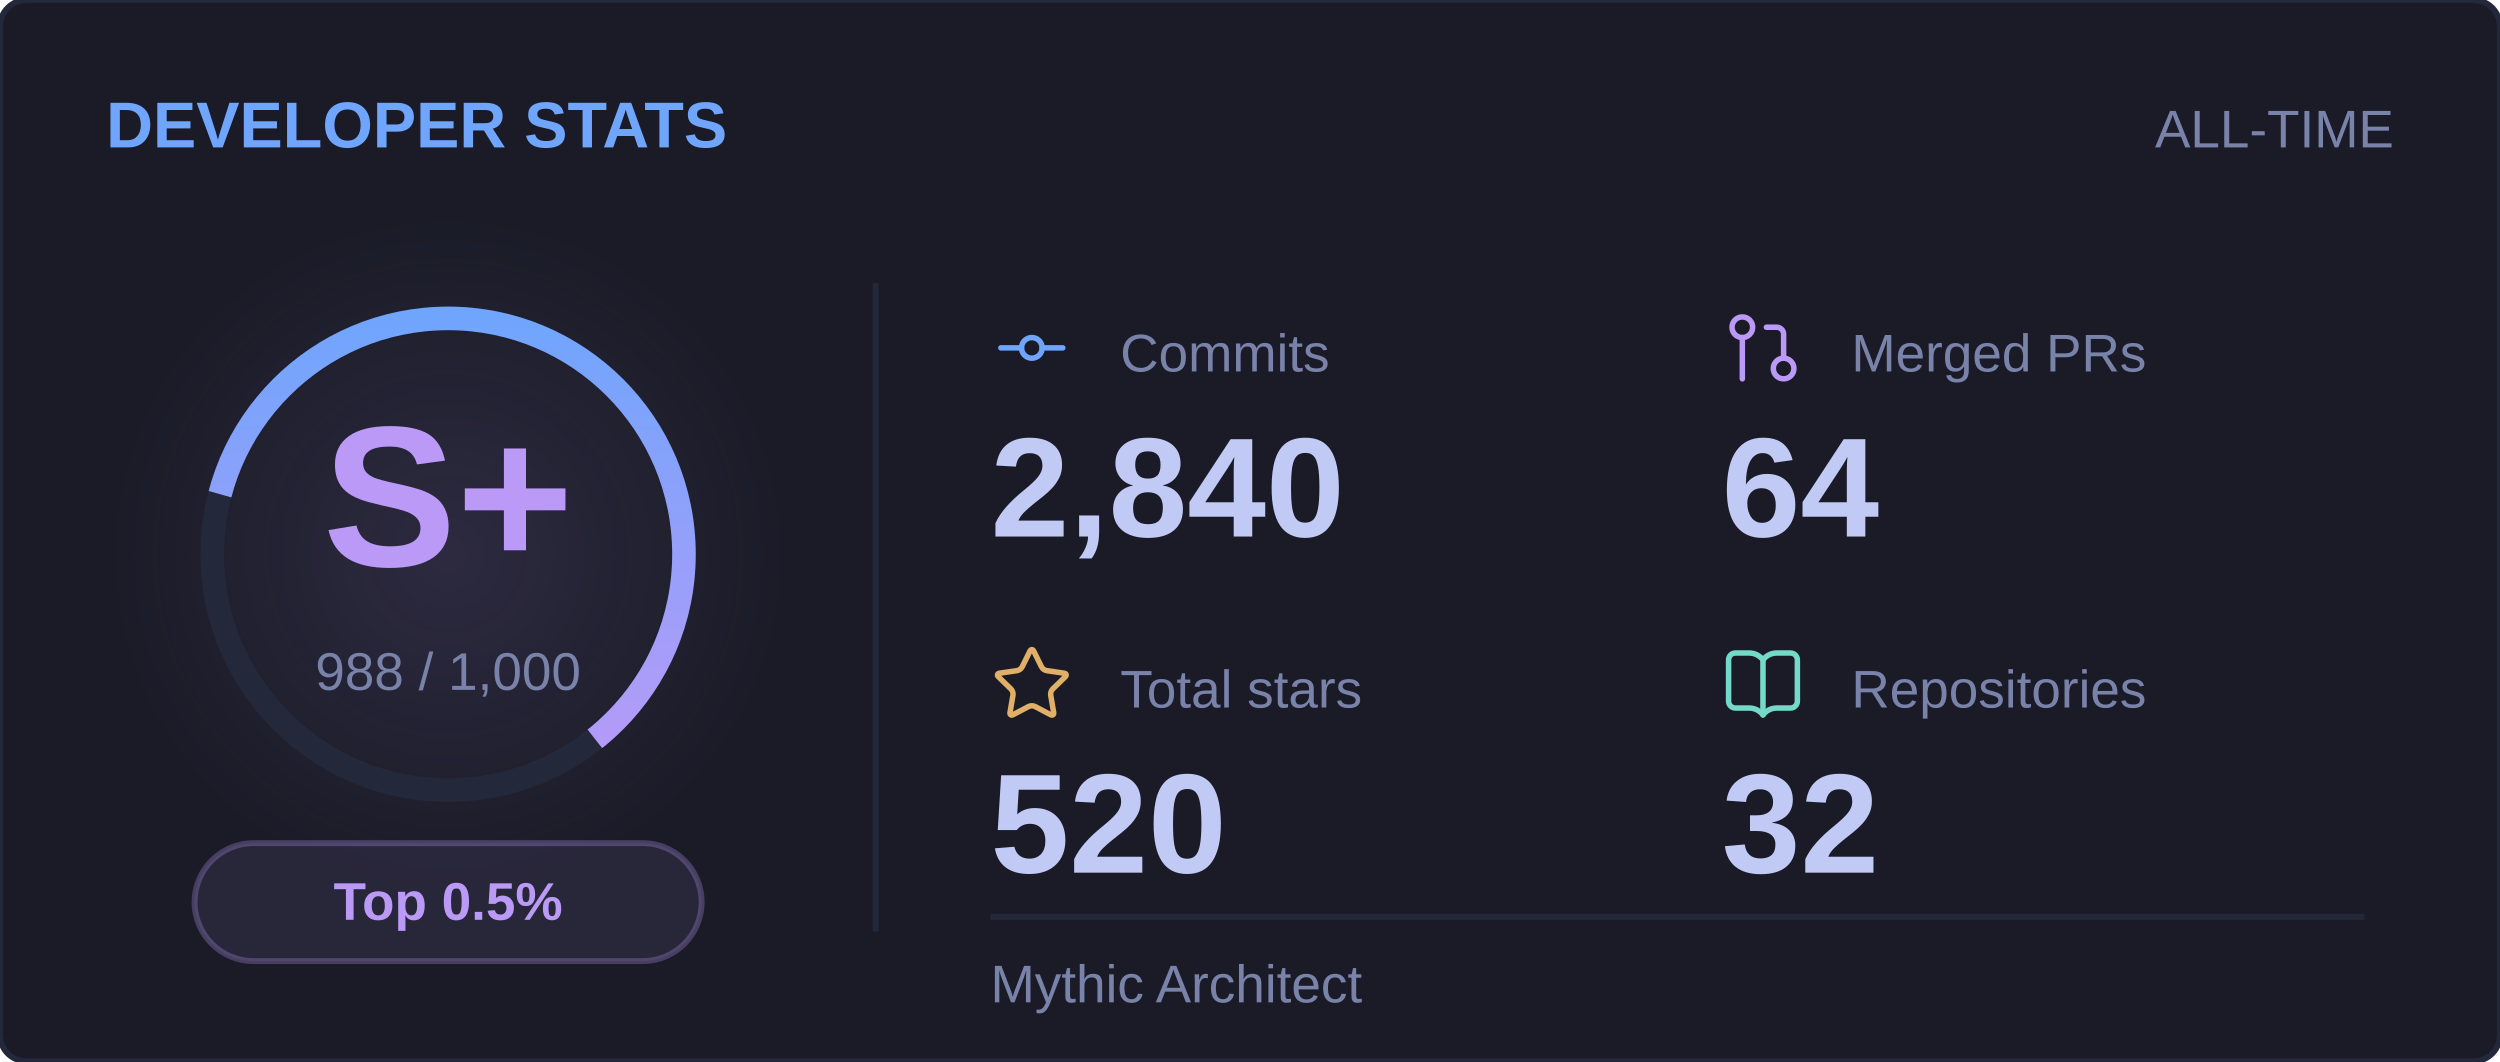
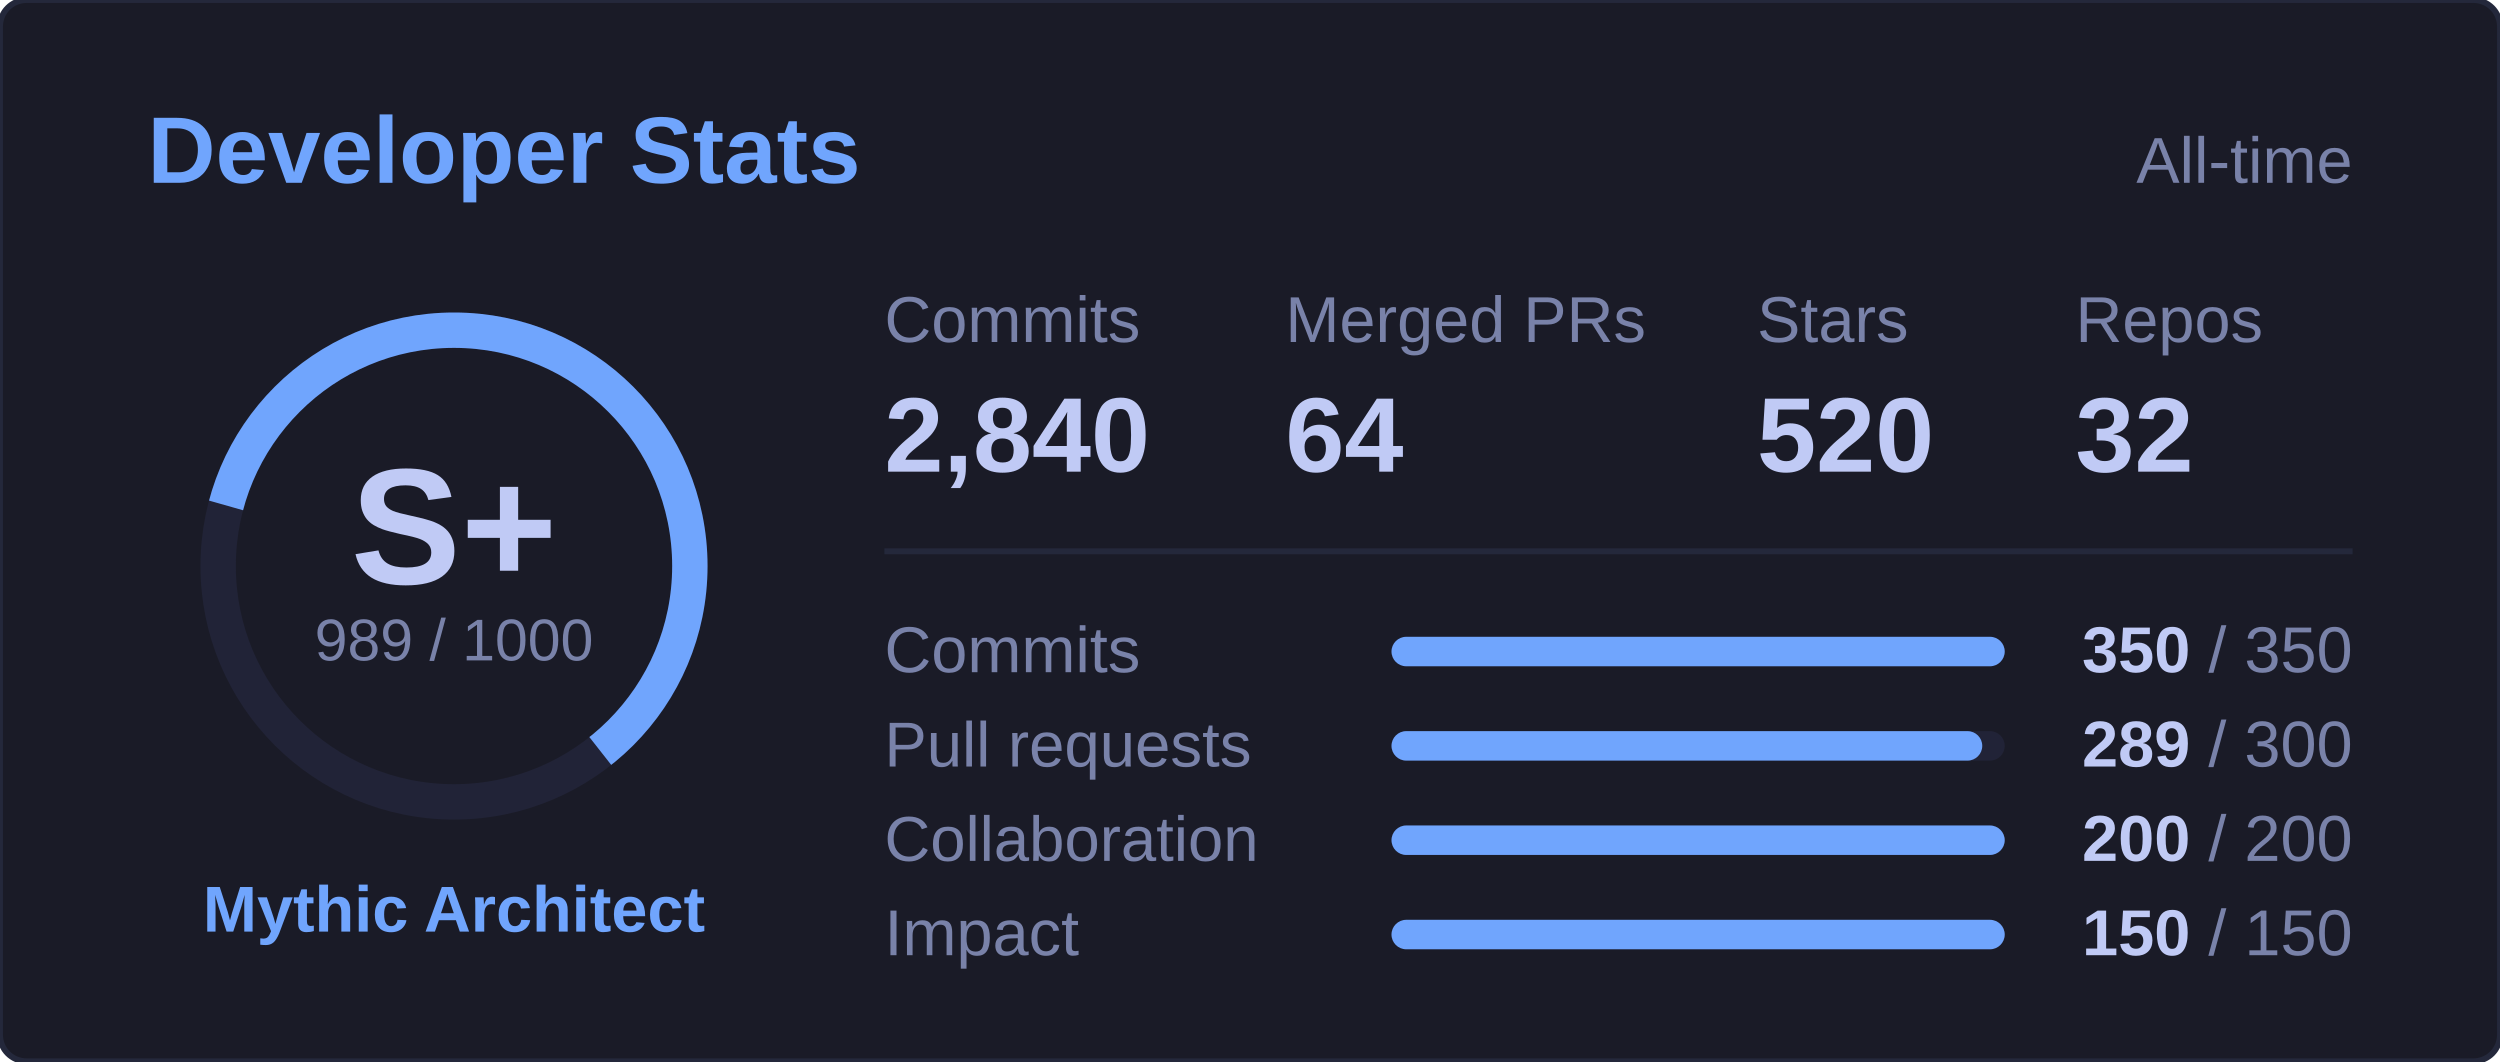
<svg xmlns="http://www.w3.org/2000/svg" viewBox="0 0 424 180" width="424" height="180" role="img">
  <rect width="424" height="180" rx="4.5" fill="#1a1b27" stroke="#24283b" stroke-width="1" />
  <g transform="translate(0 0.000) scale(1)" font-family="-apple-system,BlinkMacSystemFont,'Segoe UI',Arial,sans-serif">
    <g class="card-content">
-       <text x="18.00" y="25.00" font-size="11.00" fill="#70a5fd" font-weight="700" text-anchor="start">DEVELOPER STATS</text>
-       <text x="406.00" y="25.00" font-size="9.00" fill="#7982a9" font-weight="500" text-anchor="end">ALL-TIME</text>
-       <defs>
-         <linearGradient id="stats-rating">
-           <stop stop-color="#bb9af7" />
-           <stop offset="1" stop-color="#70a5fd" />
-         </linearGradient>
-         <radialGradient id="stats-aura">
-           <stop stop-color="#bb9af7" stop-opacity=".12" />
-           <stop offset="1" stop-color="#bb9af7" stop-opacity="0" />
-         </radialGradient>
-       </defs>
-       <circle cx="76" cy="94" r="58" fill="url(#stats-aura)" />
-       <circle cx="76" cy="94" r="40" fill="none" stroke="#24283b" stroke-width="4" />
-       <circle class="rating-progress" cx="76" cy="94" r="40" fill="none" stroke="url(#stats-rating)" stroke-width="4" pathLength="100" stroke-dasharray="100" stroke-dashoffset="1.200" transform="rotate(-90 76 94)" />
-       <g class="tier-badge-txt">
-         <text x="76.00" y="96.00" font-size="34.00" fill="#bb9af7" font-weight="750" text-anchor="middle">S+</text>
-         <text x="76.00" y="117.00" font-size="9.00" fill="#7982a9" font-weight="500" text-anchor="middle">988 / 1,000</text>
-       </g>
-       <rect x="33.0" y="143.0" width="86.0" height="20" rx="10" fill="#bb9af7" fill-opacity=".09" stroke="#bb9af7" stroke-opacity=".28" />
-       <text x="76.00" y="156.00" font-size="9.00" fill="#bb9af7" font-weight="600" text-anchor="middle">Top 0.5%</text>
-       <rect x="148.00" y="48.00" width="1.00" height="110.00" rx="0.0" fill="#24283b" fill-opacity="1.000" />
-       <svg x="168.0" y="52.0" width="14.0" height="14.0" viewBox="0 0 24 24" fill="none" stroke="#70a5fd" color="#70a5fd" stroke-width="1.6" stroke-linecap="round" stroke-linejoin="round">
-         <circle cx="12" cy="12" r="3" />
-         <line x1="3" x2="9" y1="12" y2="12" />
-         <line x1="15" x2="21" y1="12" y2="12" />
-       </svg>
-       <text x="190.00" y="63.00" font-size="9.00" fill="#7982a9" font-weight="500" text-anchor="start">Commits</text>
-       <text x="168.00" y="91.00" font-size="24.00" fill="#c0caf5" font-weight="650" text-anchor="start">2,840</text>
-       <svg x="292.0" y="52.0" width="14.0" height="14.0" viewBox="0 0 24 24" fill="none" stroke="#bb9af7" color="#bb9af7" stroke-width="1.6" stroke-linecap="round" stroke-linejoin="round">
-         <circle cx="18" cy="18" r="3" />
-         <circle cx="6" cy="6" r="3" />
-         <path d="M13 6h3a2 2 0 0 1 2 2v7" />
-         <line x1="6" x2="6" y1="9" y2="21" />
-       </svg>
-       <text x="314.00" y="63.00" font-size="9.00" fill="#7982a9" font-weight="500" text-anchor="start">Merged PRs</text>
-       <text x="292.00" y="91.00" font-size="24.00" fill="#c0caf5" font-weight="650" text-anchor="start">64</text>
-       <svg x="168.0" y="109.0" width="14.0" height="14.0" viewBox="0 0 24 24" fill="none" stroke="#e0af68" color="#e0af68" stroke-width="1.6" stroke-linecap="round" stroke-linejoin="round">
-         <path d="M11.525 2.295a.53.53 0 0 1 .95 0l2.31 4.679a2.123 2.123 0 0 0 1.595 1.16l5.166.756a.53.53 0 0 1 .294.904l-3.736 3.638a2.123 2.123 0 0 0-.611 1.878l.882 5.14a.53.53 0 0 1-.771.56l-4.618-2.428a2.122 2.122 0 0 0-1.973 0L6.396 21.01a.53.53 0 0 1-.77-.56l.881-5.139a2.122 2.122 0 0 0-.611-1.879L2.16 9.795a.53.53 0 0 1 .294-.906l5.165-.755a2.122 2.122 0 0 0 1.597-1.16z" />
-       </svg>
-       <text x="190.00" y="120.00" font-size="9.00" fill="#7982a9" font-weight="500" text-anchor="start">Total stars</text>
-       <text x="168.00" y="148.00" font-size="24.00" fill="#c0caf5" font-weight="650" text-anchor="start">520</text>
-       <svg x="292.0" y="109.0" width="14.0" height="14.0" viewBox="0 0 24 24" fill="none" stroke="#73daca" color="#73daca" stroke-width="1.6" stroke-linecap="round" stroke-linejoin="round">
-         <path d="M12 5v16" />
-         <path d="M20.001 19A2 2 0 0022 17V5a2 2 0 00-1.999-2L16 3.002A5 5 0 0012 5a5 5 0 00-4-2H4a2 2 0 00-2 2v12a2 2 0 001.999 2H8a5 5 0 014 2 5 5 0 014-2z" />
-       </svg>
-       <text x="314.00" y="120.00" font-size="9.00" fill="#7982a9" font-weight="500" text-anchor="start">Repositories</text>
-       <text x="292.00" y="148.00" font-size="24.00" fill="#c0caf5" font-weight="650" text-anchor="start">32</text>
-       <rect x="168.00" y="155.00" width="233.00" height="1.00" rx="0.0" fill="#24283b" fill-opacity="1.000" />
-       <text x="168.00" y="170.00" font-size="9.00" fill="#7982a9" font-weight="500" text-anchor="start">Mythic Architect</text>
+       <text x="25.00" y="31.00" font-size="16.00" fill="#70a5fd" font-weight="600" text-anchor="start">Developer Stats</text>
+       <text x="399.00" y="31.00" font-size="11.00" fill="#7982a9" font-weight="500" text-anchor="end">All-time</text>
+       <circle cx="77" cy="96" r="40" fill="none" stroke="#212337" stroke-width="6" />
+       <circle class="rating-progress" cx="77" cy="96" r="40" fill="none" stroke="#70a5fd" stroke-width="6" pathLength="100" stroke-dasharray="100" stroke-dashoffset="1.100" transform="rotate(-90 77 96)" />
+       <text x="77.00" y="99.00" font-size="28.00" fill="#c0caf5" font-weight="700" text-anchor="middle">S+</text>
+       <text x="77.00" y="112.00" font-size="10.00" fill="#7982a9" font-weight="500" text-anchor="middle">989 / 1000</text>
+       <text x="77.00" y="158.00" font-size="11.00" fill="#70a5fd" font-weight="600" text-anchor="middle">Mythic Architect</text>
+       <text x="150.00" y="58.00" font-size="11.00" fill="#7982a9" font-weight="500" text-anchor="start">Commits</text>
+       <text x="150.00" y="80.00" font-size="18.00" fill="#c0caf5" font-weight="650" text-anchor="start">2,840</text>
+       <text x="218.00" y="58.00" font-size="11.00" fill="#7982a9" font-weight="500" text-anchor="start">Merged PRs</text>
+       <text x="218.00" y="80.00" font-size="18.00" fill="#c0caf5" font-weight="650" text-anchor="start">64</text>
+       <text x="298.00" y="58.00" font-size="11.00" fill="#7982a9" font-weight="500" text-anchor="start">Stars</text>
+       <text x="298.00" y="80.00" font-size="18.00" fill="#c0caf5" font-weight="650" text-anchor="start">520</text>
+       <text x="352.00" y="58.00" font-size="11.00" fill="#7982a9" font-weight="500" text-anchor="start">Repos</text>
+       <text x="352.00" y="80.00" font-size="18.00" fill="#c0caf5" font-weight="650" text-anchor="start">32</text>
+       <rect x="150.00" y="93.00" width="249.00" height="1.00" rx="0.0" fill="#24283b" fill-opacity="1.000" />
+       <text x="150.00" y="114.00" font-size="11.00" fill="#7982a9" font-weight="500" text-anchor="start">Commits</text>
+       <rect x="236.00" y="108.00" width="104.00" height="5.00" rx="2.5" fill="#212337" fill-opacity="1.000" />
+       <rect x="236.00" y="108.00" width="104.00" height="5.00" rx="2.5" fill="#70a5fd" fill-opacity="1.000" />
+       <text x="399.00" y="114.00" font-size="11" fill="#7982a9" text-anchor="end">
+         <tspan fill="#c0caf5" font-weight="600">350</tspan> / 350</text>
+       <text x="150.00" y="130.00" font-size="10.77" fill="#7982a9" font-weight="500" text-anchor="start">Pull requests</text>
+       <rect x="236.00" y="124.00" width="104.00" height="5.00" rx="2.5" fill="#212337" fill-opacity="1.000" />
+       <rect x="236.00" y="124.00" width="100.19" height="5.00" rx="2.5" fill="#70a5fd" fill-opacity="1.000" />
+       <text x="399.00" y="130.00" font-size="11" fill="#7982a9" text-anchor="end">
+         <tspan fill="#c0caf5" font-weight="600">289</tspan> / 300</text>
+       <text x="150.00" y="146.00" font-size="10.77" fill="#7982a9" font-weight="500" text-anchor="start">Collaboration</text>
+       <rect x="236.00" y="140.00" width="104.00" height="5.00" rx="2.5" fill="#212337" fill-opacity="1.000" />
+       <rect x="236.00" y="140.00" width="104.00" height="5.00" rx="2.5" fill="#70a5fd" fill-opacity="1.000" />
+       <text x="399.00" y="146.00" font-size="11" fill="#7982a9" text-anchor="end">
+         <tspan fill="#c0caf5" font-weight="600">200</tspan> / 200</text>
+       <text x="150.00" y="162.00" font-size="11.00" fill="#7982a9" font-weight="500" text-anchor="start">Impact</text>
+       <rect x="236.00" y="156.00" width="104.00" height="5.00" rx="2.5" fill="#212337" fill-opacity="1.000" />
+       <rect x="236.00" y="156.00" width="104.00" height="5.00" rx="2.5" fill="#70a5fd" fill-opacity="1.000" />
+       <text x="399.00" y="162.00" font-size="11" fill="#7982a9" text-anchor="end">
+         <tspan fill="#c0caf5" font-weight="600">150</tspan> / 150</text>
    </g>
  </g>
</svg>
